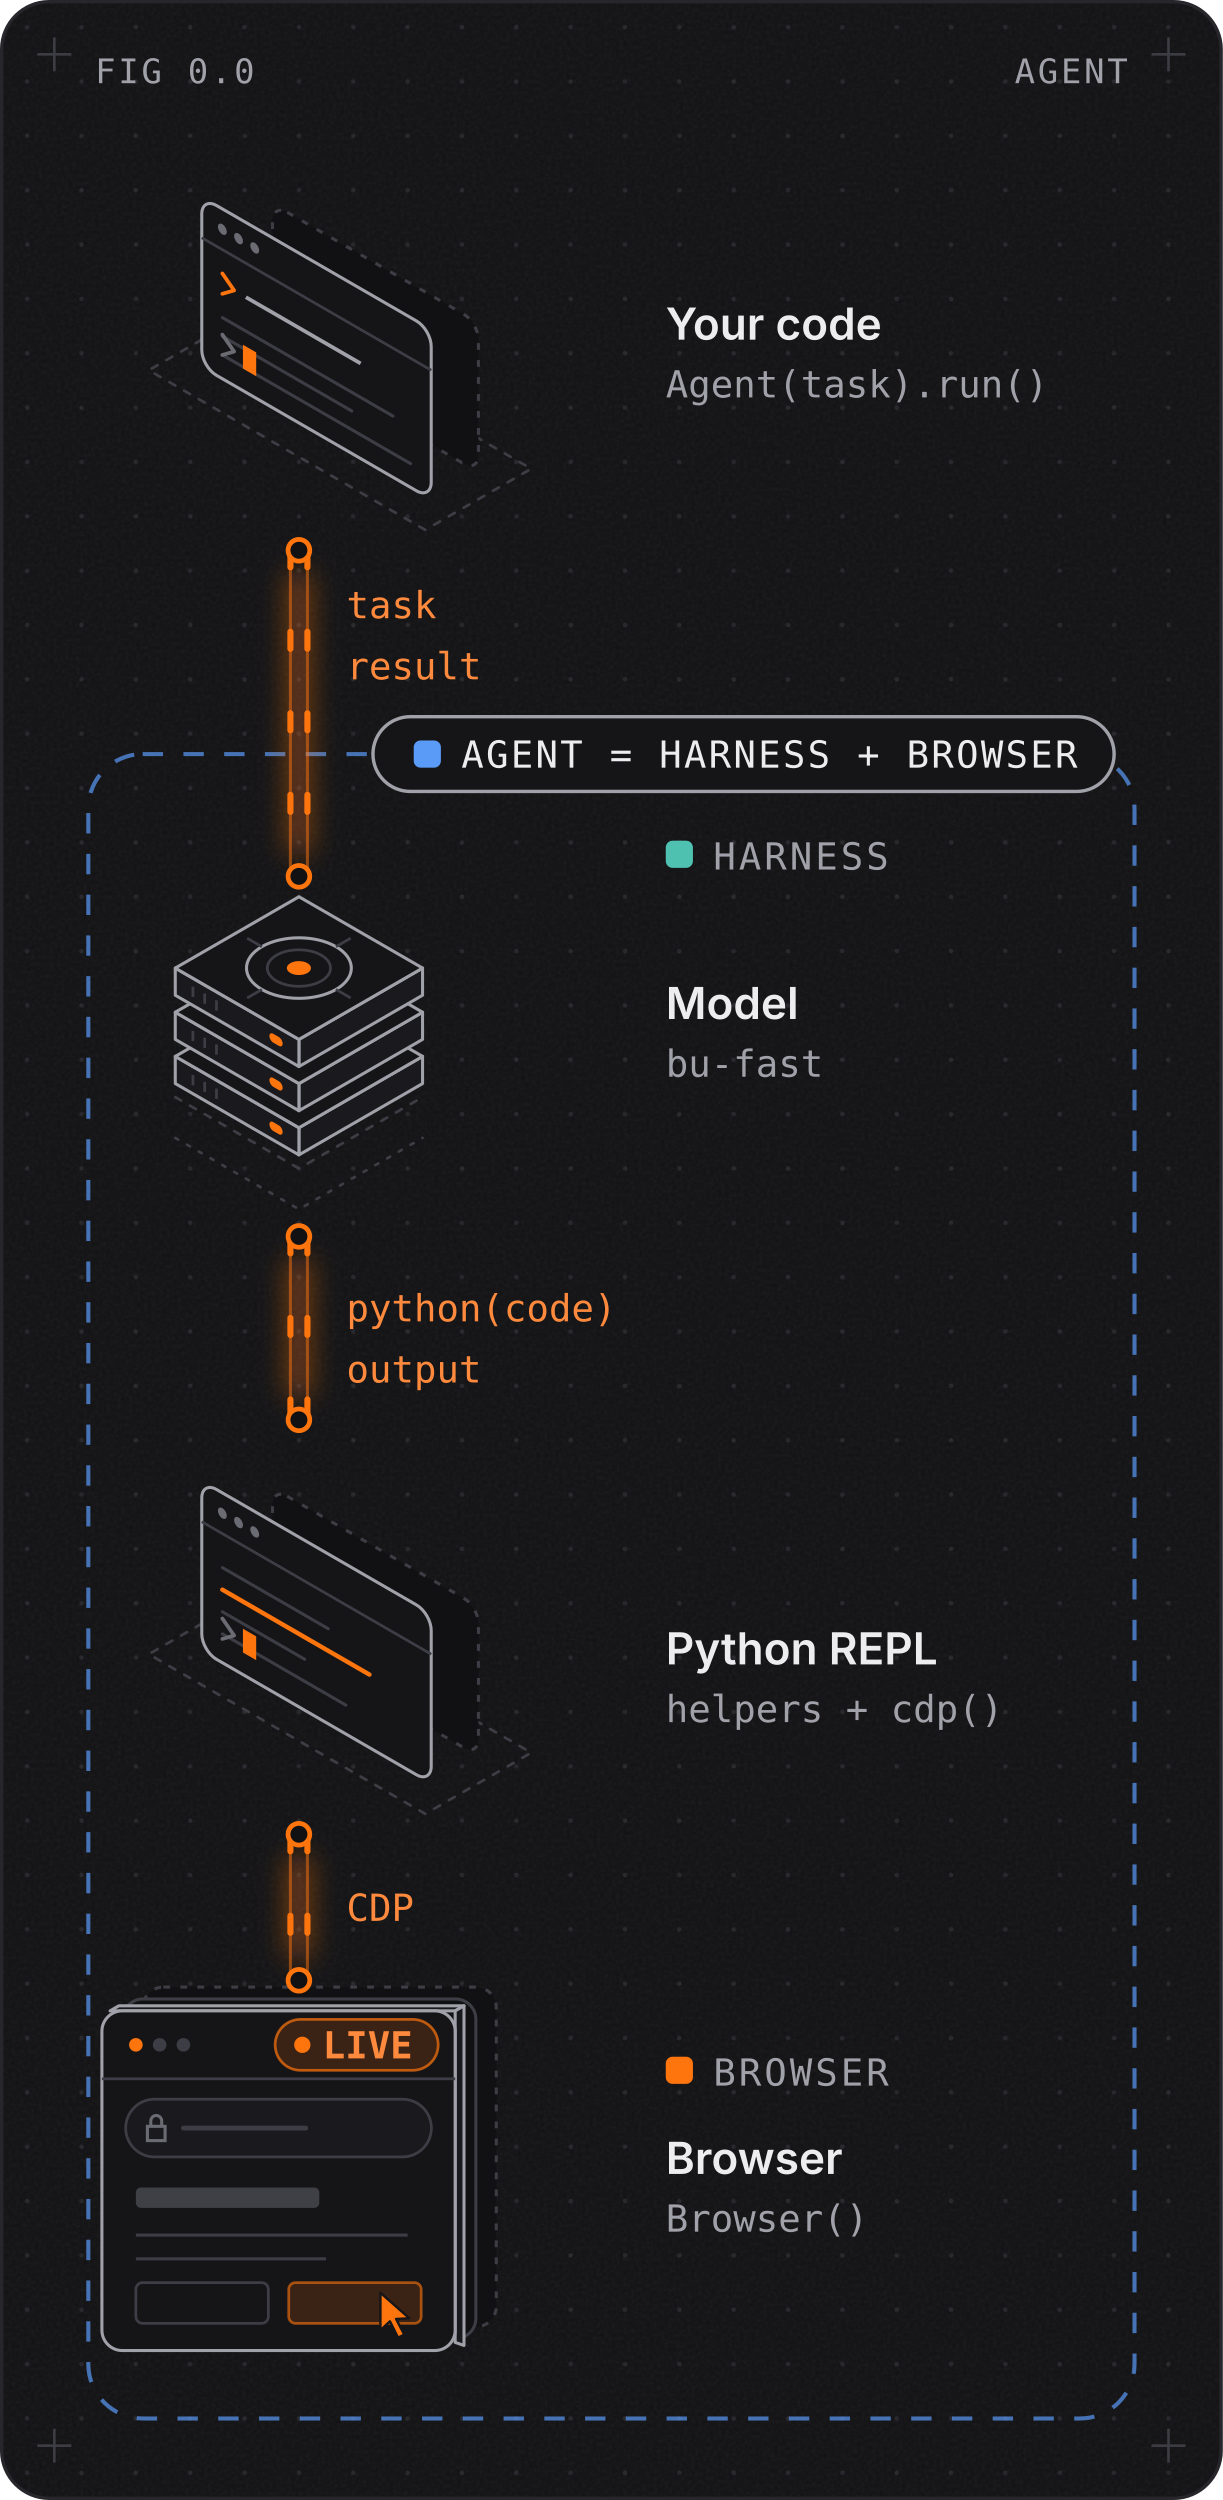
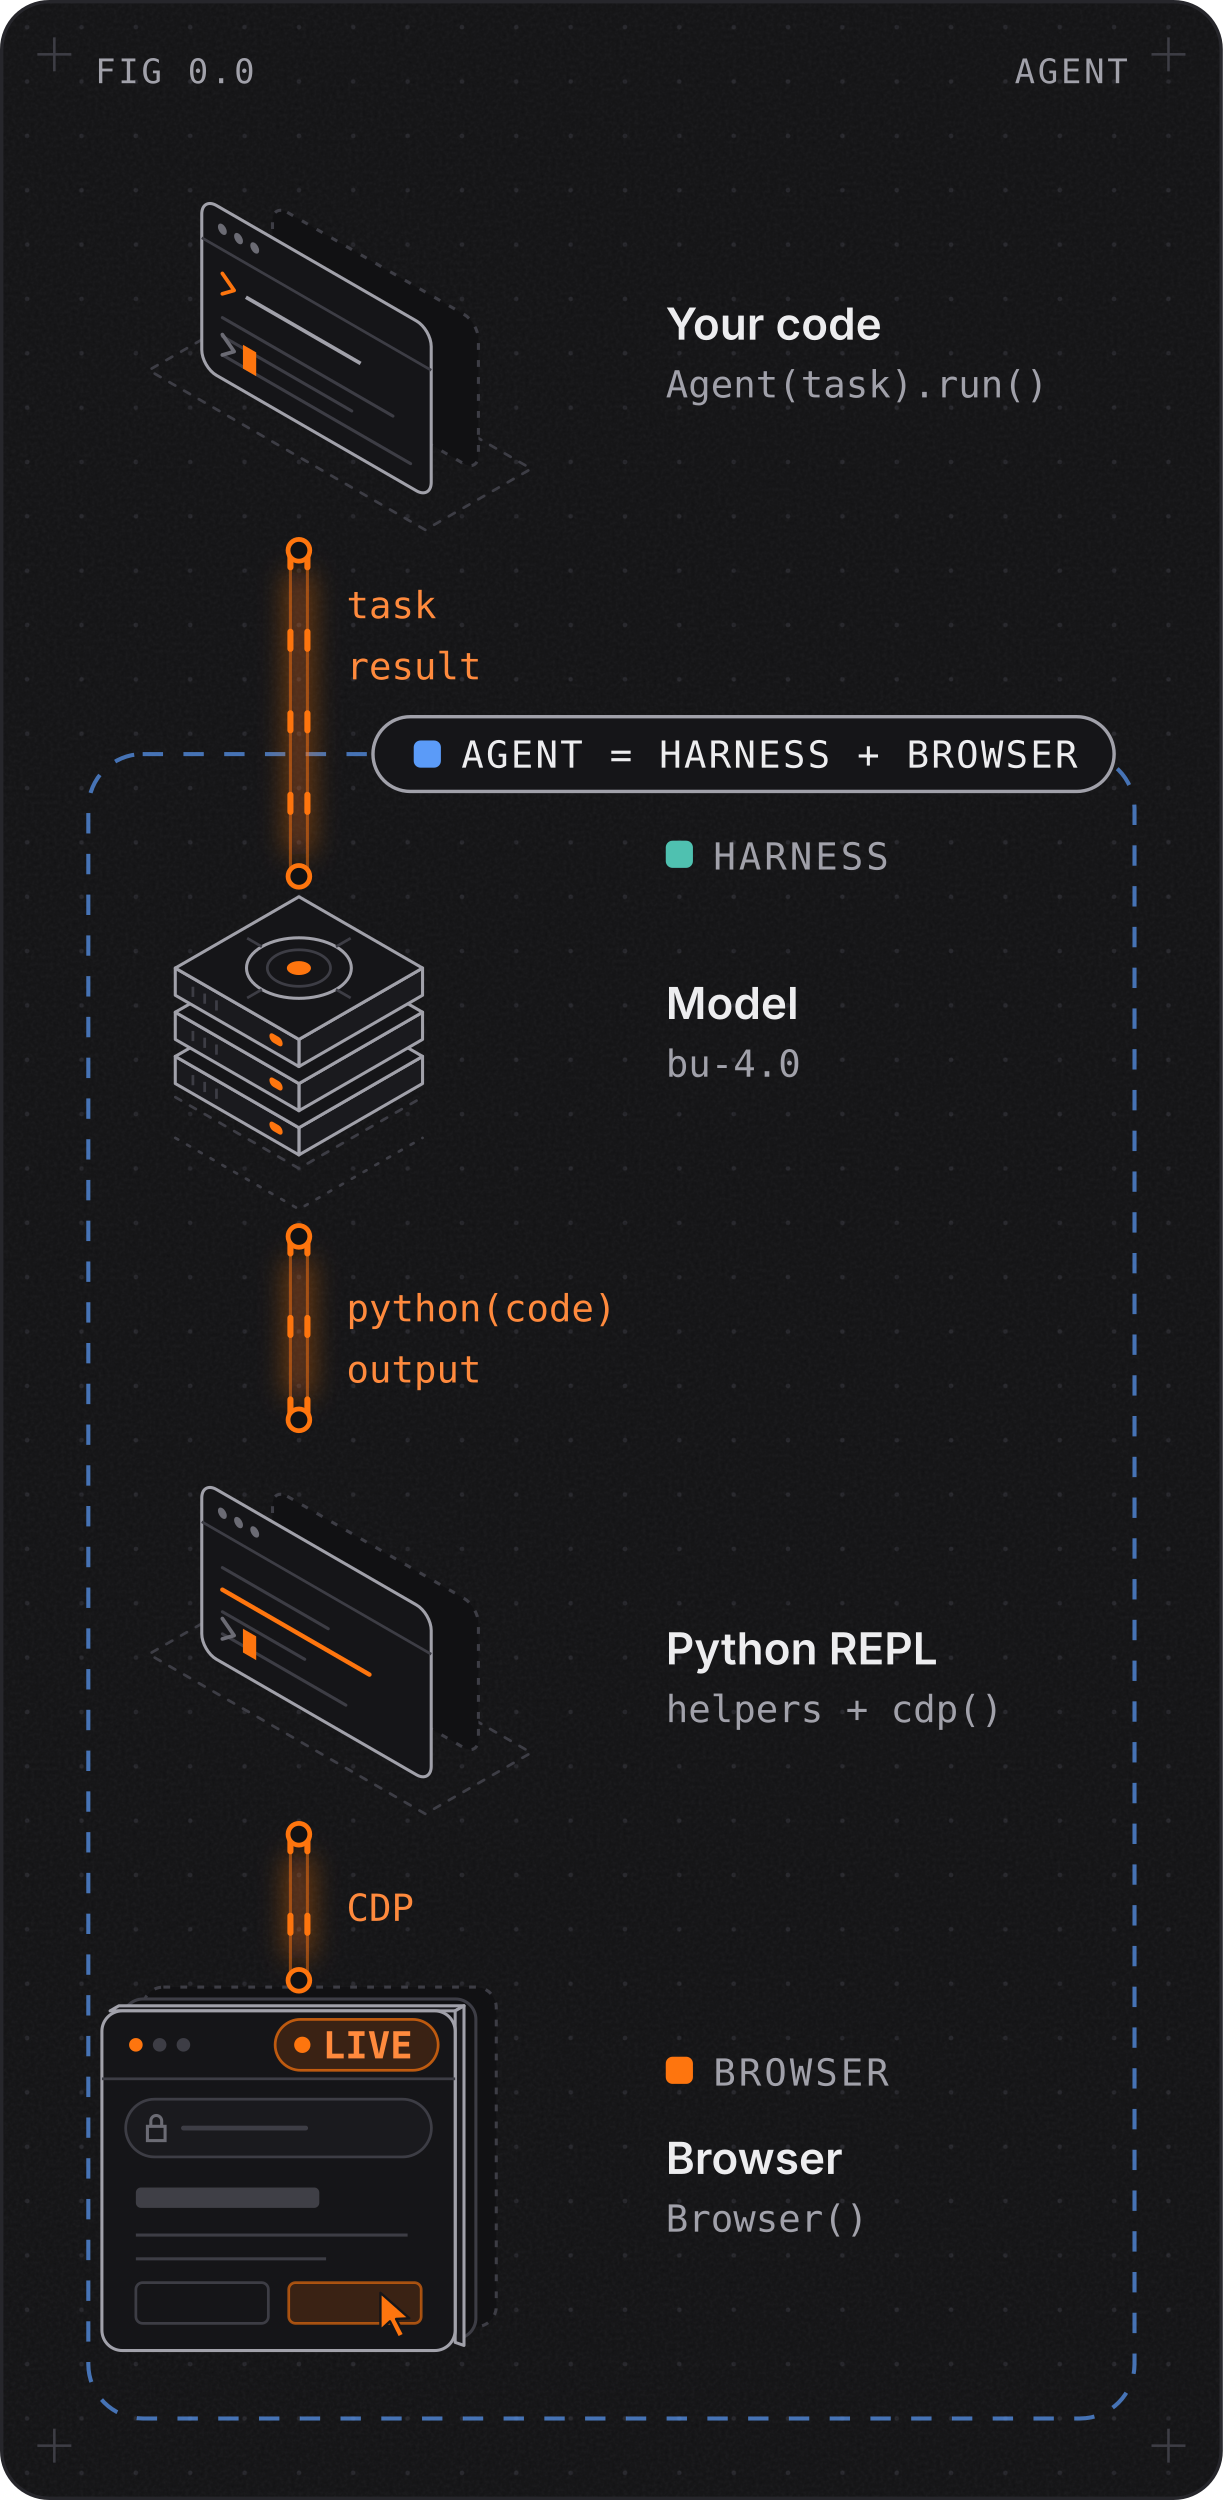
<svg xmlns="http://www.w3.org/2000/svg" viewBox="0 0 360 736" width="360" height="736" role="img" aria-labelledby="t d" fill="none">
  <style>.s{font-family:Geist, Inter, -apple-system, BlinkMacSystemFont, 'Segoe UI', Helvetica, Arial, sans-serif}.m{font-family:'Geist Mono', ui-monospace, SFMono-Regular, Menlo, monospace}text{font-kerning:normal}.m{font-variant-ligatures:none;font-feature-settings:'calt' 0}@keyframes fr{to{stroke-dashoffset:-24}}@keyframes fl{to{stroke-dashoffset:24}}@keyframes led{0%,100%{fill-opacity:1}50%{fill-opacity:.15}}@keyframes blink{0%,49%{fill-opacity:1}50%,100%{fill-opacity:0}}@keyframes live{0%,100%{fill-opacity:1}50%{fill-opacity:.25}}@media (prefers-reduced-motion:no-preference){.pkr{animation:fr 1s linear infinite}.pkl{animation:fl 1.5s linear infinite}.led{animation:led 2.4s ease-in-out infinite}.blink{animation:blink 1.1s steps(1) infinite}.live{animation:live 1.6s ease-in-out infinite}}</style>
  <defs>
    <pattern id="dots" width="16" height="16" patternUnits="userSpaceOnUse">
      <circle cx="8" cy="8" r="0.7" fill="#232328" />
    </pattern>
    <filter id="grain" x="0" y="0" width="100%" height="100%">
      <feTurbulence type="fractalNoise" baseFrequency="0.9" numOctaves="2" seed="7" stitchTiles="stitch" />
      <feColorMatrix values="0 0 0 0 0.5  0 0 0 0 0.5  0 0 0 0 0.5  0 0 0 0.07 0" />
    </filter>
    <clipPath id="card">
      <rect x="0.5" y="0.5" width="359" height="735" rx="14" />
    </clipPath>
    <marker id="ah" viewBox="0 0 10 10" refX="8.5" refY="5" markerWidth="7" markerHeight="7" orient="auto-start-reverse">
      <path d="M1 1.5 L9 5 L1 8.5" stroke="#A1A1AA" stroke-width="1.3" fill="none" stroke-linejoin="round" stroke-linecap="round" />
    </marker>
    <marker id="ah3" viewBox="0 0 10 10" refX="8.5" refY="5" markerWidth="7" markerHeight="7" orient="auto-start-reverse">
      <path d="M1 1.5 L9 5 L1 8.5" stroke="#6B6B74" stroke-width="1.3" fill="none" stroke-linejoin="round" stroke-linecap="round" />
    </marker>
    <marker id="aho" viewBox="0 0 10 10" refX="8.5" refY="5" markerWidth="7" markerHeight="7" orient="auto-start-reverse">
      <path d="M1 1.5 L9 5 L1 8.5" stroke="#FE750E" stroke-width="1.4" fill="none" stroke-linejoin="round" stroke-linecap="round" />
    </marker>
    <filter id="glow" filterUnits="userSpaceOnUse" x="0" y="0" width="360" height="736">
      <feGaussianBlur stdDeviation="4" />
    </filter>
  </defs>
  <rect x="0.5" y="0.5" width="359" height="735" rx="14" fill="#111113" />
  <g clip-path="url(#card)">
    <rect width="360" height="736" fill="url(#dots)" />
    <rect width="360" height="736" filter="url(#grain)" />
  </g>
  <rect x="0.5" y="0.5" width="359" height="735" rx="14" fill="none" stroke="#26262B" />
  <path d="M11 16h10M16 11v10" stroke="#3D3D45" stroke-width="0.75" />
  <path d="M339 16h10M344 11v10" stroke="#3D3D45" stroke-width="0.75" />
  <path d="M11 720h10M16 715v10" stroke="#3D3D45" stroke-width="0.75" />
  <path d="M339 720h10M344 715v10" stroke="#3D3D45" stroke-width="0.75" />
  <text x="28.0" y="24.5" font-size="10" fill="#A1A1AA" letter-spacing="0.08em" class="m">FIG 0.0</text>
  <text x="332.0" y="24.5" font-size="10" fill="#A1A1AA" text-anchor="end" letter-spacing="0.08em" class="m">AGENT</text>
  <rect x="26.0" y="222.0" width="308.0" height="490.0" rx="16" stroke="#5B9BF8" stroke-opacity=".7" stroke-width="1.2" stroke-dasharray="6 6" />
  <rect x="109.8" y="211.0" width="218.2" height="22" rx="11" fill="#151518" stroke="#A1A1AA" stroke-width="1" />
  <rect x="121.8" y="218.0" width="8" height="8" rx="2" fill="#5B9BF8" />
  <text x="135.8" y="226.0" font-size="11" fill="#EDEDEF" font-weight="500" letter-spacing="0.06em" class="m">AGENT = HARNESS + BROWSER</text>
  <polygon points="75.0,91.0 156.4,138.0 125.2,156.0 43.8,109.0" stroke="#3D3D45" stroke-width="0.8" stroke-dasharray="2 3" stroke-linejoin="round" stroke-linecap="round" />
  <g transform="matrix(0.866,0.5,0,1,73.3,100.0)">
    <rect x="8" y="-44" width="70" height="44" rx="5" fill="#111113" stroke="#3D3D45" stroke-width="0.9" stroke-dasharray="2 3" vector-effect="non-scaling-stroke" />
  </g>
  <g transform="matrix(0.866,0.5,0,1,59.4,108.0)">
    <rect x="0" y="-50" width="78" height="50" rx="5" fill="#151518" stroke="#A1A1AA" stroke-width="0.9" vector-effect="non-scaling-stroke" />
    <line x1="0" y1="-38" x2="78" y2="-38" stroke="#3D3D45" stroke-width="0.8" vector-effect="non-scaling-stroke" />
    <circle cx="7.0" cy="-44" r="1.5" fill="#6B6B74" />
    <circle cx="12.5" cy="-44" r="1.5" fill="#6B6B74" />
    <circle cx="18.0" cy="-44" r="1.5" fill="#6B6B74" />
    <path d="M7 -31 l4 3 l-4 3" stroke="#FE750E" stroke-width="1.1" stroke-linejoin="round" stroke-linecap="round" vector-effect="non-scaling-stroke" />
    <line x1="15" y1="-28" x2="54" y2="-28" stroke="#A1A1AA" stroke-width="1.1" vector-effect="non-scaling-stroke" />
    <line x1="7" y1="-18.0" x2="65" y2="-18.0" stroke="#3D3D45" stroke-width="0.9" stroke-linecap="round" vector-effect="non-scaling-stroke" />
    <line x1="7" y1="-12.5" x2="51" y2="-12.5" stroke="#3D3D45" stroke-width="0.9" stroke-linecap="round" vector-effect="non-scaling-stroke" />
    <line x1="7" y1="-7.0" x2="71" y2="-7.0" stroke="#3D3D45" stroke-width="0.9" stroke-linecap="round" vector-effect="non-scaling-stroke" />
    <path d="M7 -13 l4 3 l-4 3" stroke="#6B6B74" stroke-width="1.1" stroke-linejoin="round" stroke-linecap="round" vector-effect="non-scaling-stroke" />
    <rect class="blink" x="14" y="-13.5" width="4.5" height="7" fill="#FE750E" />
  </g>
  <text x="196.0" y="100.0" font-size="13" fill="#EDEDEF" font-weight="600" class="s">Your code</text>
  <text x="196.0" y="117.0" font-size="11" fill="#A1A1AA" class="m">Agent(task).run()</text>
  <polyline points="51.6,323.0 88.0,344.0 124.4,323.0" stroke="#3D3D45" stroke-width="0.8" stroke-dasharray="2 3" stroke-linejoin="round" stroke-linecap="round" />
  <polyline points="51.6,335.0 88.0,356.0 124.4,335.0" stroke="#3D3D45" stroke-width="0.8" stroke-dasharray="1 3" stroke-linejoin="round" stroke-linecap="round" />
  <polygon points="124.4,311.0 88.0,332.0 88.0,340.0 124.4,319.0" fill="#1A1A1E" stroke="#A1A1AA" stroke-width="0.9" stroke-linejoin="round" stroke-linecap="round" />
  <polygon points="51.6,311.0 88.0,332.0 88.0,340.0 51.6,319.0" fill="#1A1A1E" stroke="#A1A1AA" stroke-width="0.9" stroke-linejoin="round" stroke-linecap="round" />
  <polygon points="88.0,290.0 124.4,311.0 88.0,332.0 51.6,311.0" fill="#151518" stroke="#A1A1AA" stroke-width="0.9" stroke-linejoin="round" stroke-linecap="round" />
  <g transform="matrix(0.866,0.5,0,1,51.6,319.0)">
    <line x1="6" y1="-5.5" x2="6" y2="-2.5" stroke="#3D3D45" stroke-width="0.8" vector-effect="non-scaling-stroke" />
    <line x1="10" y1="-5.5" x2="10" y2="-2.5" stroke="#3D3D45" stroke-width="0.8" vector-effect="non-scaling-stroke" />
    <line x1="14" y1="-5.5" x2="14" y2="-2.5" stroke="#3D3D45" stroke-width="0.8" vector-effect="non-scaling-stroke" />
    <rect class="led" style="animation-delay:0.0s" x="32" y="-5.3" width="4.5" height="2.6" rx="1.3" fill="#FE750E" />
  </g>
  <polygon points="124.4,298.0 88.0,319.0 88.0,327.0 124.4,306.0" fill="#1A1A1E" stroke="#A1A1AA" stroke-width="0.9" stroke-linejoin="round" stroke-linecap="round" />
  <polygon points="51.6,298.0 88.0,319.0 88.0,327.0 51.6,306.0" fill="#1A1A1E" stroke="#A1A1AA" stroke-width="0.9" stroke-linejoin="round" stroke-linecap="round" />
  <polygon points="88.0,277.0 124.4,298.0 88.0,319.0 51.6,298.0" fill="#151518" stroke="#A1A1AA" stroke-width="0.9" stroke-linejoin="round" stroke-linecap="round" />
  <g transform="matrix(0.866,0.5,0,1,51.6,306.0)">
    <line x1="6" y1="-5.5" x2="6" y2="-2.5" stroke="#3D3D45" stroke-width="0.8" vector-effect="non-scaling-stroke" />
    <line x1="10" y1="-5.5" x2="10" y2="-2.5" stroke="#3D3D45" stroke-width="0.8" vector-effect="non-scaling-stroke" />
    <line x1="14" y1="-5.5" x2="14" y2="-2.5" stroke="#3D3D45" stroke-width="0.8" vector-effect="non-scaling-stroke" />
    <rect class="led" style="animation-delay:-0.8s" x="32" y="-5.3" width="4.5" height="2.6" rx="1.3" fill="#FE750E" />
  </g>
  <polygon points="124.4,285.0 88.0,306.0 88.0,314.0 124.4,293.0" fill="#1A1A1E" stroke="#A1A1AA" stroke-width="0.9" stroke-linejoin="round" stroke-linecap="round" />
  <polygon points="51.6,285.0 88.0,306.0 88.0,314.0 51.6,293.0" fill="#1A1A1E" stroke="#A1A1AA" stroke-width="0.9" stroke-linejoin="round" stroke-linecap="round" />
  <polygon points="88.0,264.0 124.4,285.0 88.0,306.0 51.6,285.0" fill="#151518" stroke="#A1A1AA" stroke-width="0.9" stroke-linejoin="round" stroke-linecap="round" />
  <g transform="matrix(0.866,0.5,0,1,51.6,293.0)">
    <line x1="6" y1="-5.5" x2="6" y2="-2.5" stroke="#3D3D45" stroke-width="0.8" vector-effect="non-scaling-stroke" />
    <line x1="10" y1="-5.5" x2="10" y2="-2.5" stroke="#3D3D45" stroke-width="0.8" vector-effect="non-scaling-stroke" />
    <line x1="14" y1="-5.5" x2="14" y2="-2.5" stroke="#3D3D45" stroke-width="0.8" vector-effect="non-scaling-stroke" />
    <rect class="led" style="animation-delay:-1.6s" x="32" y="-5.3" width="4.5" height="2.6" rx="1.3" fill="#FE750E" />
  </g>
  <g transform="matrix(0.866,0.5,-0.866,0.5,88.0,264.0)">
    <circle cx="21.0" cy="21.0" r="12.6" stroke="#A1A1AA" stroke-width="0.9" vector-effect="non-scaling-stroke" />
    <circle cx="21.0" cy="21.0" r="7.6" stroke="#3D3D45" stroke-width="0.8" vector-effect="non-scaling-stroke" />
    <circle cx="21.0" cy="21.0" r="2.9" fill="#FE750E" />
    <line x1="33.6" y1="21.0" x2="38.6" y2="21.0" stroke="#3D3D45" stroke-width="0.8" vector-effect="non-scaling-stroke" />
    <line x1="21.0" y1="33.6" x2="21.0" y2="38.6" stroke="#3D3D45" stroke-width="0.8" vector-effect="non-scaling-stroke" />
    <line x1="8.4" y1="21.0" x2="3.4" y2="21.0" stroke="#3D3D45" stroke-width="0.8" vector-effect="non-scaling-stroke" />
    <line x1="21.0" y1="8.4" x2="21.0" y2="3.4" stroke="#3D3D45" stroke-width="0.8" vector-effect="non-scaling-stroke" />
  </g>
  <polygon points="75.0,469.0 156.4,516.0 125.2,534.0 43.8,487.0" stroke="#3D3D45" stroke-width="0.8" stroke-dasharray="2 3" stroke-linejoin="round" stroke-linecap="round" />
  <g transform="matrix(0.866,0.5,0,1,73.3,478.0)">
    <rect x="8" y="-44" width="70" height="44" rx="5" fill="#111113" stroke="#3D3D45" stroke-width="0.9" stroke-dasharray="2 3" vector-effect="non-scaling-stroke" />
  </g>
  <g transform="matrix(0.866,0.5,0,1,59.4,486.0)">
    <rect x="0" y="-50" width="78" height="50" rx="5" fill="#151518" stroke="#A1A1AA" stroke-width="0.9" vector-effect="non-scaling-stroke" />
    <line x1="0" y1="-38" x2="78" y2="-38" stroke="#3D3D45" stroke-width="0.8" vector-effect="non-scaling-stroke" />
    <circle cx="7.0" cy="-44" r="1.5" fill="#6B6B74" />
    <circle cx="12.5" cy="-44" r="1.5" fill="#6B6B74" />
    <circle cx="18.0" cy="-44" r="1.5" fill="#6B6B74" />
    <line x1="7" y1="-28.0" x2="43" y2="-28.0" stroke="#3D3D45" stroke-width="0.9" stroke-linecap="round" vector-effect="non-scaling-stroke" />
    <line x1="7" y1="-21.5" x2="57" y2="-21.5" stroke="#FE750E" stroke-width="1.3" stroke-linecap="round" vector-effect="non-scaling-stroke" />
    <line x1="7" y1="-15.0" x2="35" y2="-15.0" stroke="#3D3D45" stroke-width="0.9" stroke-linecap="round" vector-effect="non-scaling-stroke" />
    <line x1="7" y1="-8.5" x2="49" y2="-8.5" stroke="#3D3D45" stroke-width="0.9" stroke-linecap="round" vector-effect="non-scaling-stroke" />
    <path d="M7 -13 l4 3 l-4 3" stroke="#6B6B74" stroke-width="1.1" stroke-linejoin="round" stroke-linecap="round" vector-effect="non-scaling-stroke" />
    <rect class="blink" x="14" y="-13.5" width="4.5" height="7" fill="#FE750E" />
  </g>
  <rect x="42.1" y="585.0" width="104" height="100" rx="6" fill="#111113" stroke="#3D3D45" stroke-width="0.9" stroke-dasharray="2 3" />
  <rect x="36.1" y="588.5" width="104" height="100" rx="6" fill="#111113" stroke="#3D3D45" stroke-width="0.9" />
  <polygon points="32.4,592.0 134.0,592.0 136.6,590.5 35.0,590.5" fill="#1A1A1E" stroke="#A1A1AA" stroke-width="0.9" stroke-linejoin="round" stroke-linecap="round" />
  <polygon points="134.0,592.0 136.6,590.5 136.6,690.5 134.0,689.6" fill="#1A1A1E" stroke="#A1A1AA" stroke-width="0.9" stroke-linejoin="round" stroke-linecap="round" />
  <rect x="30.0" y="592" width="104" height="100" rx="6" fill="#151518" stroke="#A1A1AA" stroke-width="0.9" />
  <line x1="30.0" y1="612" x2="134.0" y2="612" stroke="#3D3D45" stroke-width="0.8" />
  <circle cx="40.0" cy="602.0" r="2" fill="#FE750E" />
  <circle cx="47.0" cy="602.0" r="2" fill="#3D3D45" />
  <circle cx="54.0" cy="602.0" r="2" fill="#3D3D45" />
  <rect x="81.0" y="594.5" width="48" height="15" rx="7.5" fill="#3A2214" stroke="#FE750E" stroke-width="0.8" stroke-opacity=".7" />
  <circle class="live" cx="89.0" cy="602" r="2.4" fill="#FE750E" />
  <text x="95.0" y="606.0" font-size="11" fill="#FF8A3D" font-weight="600" class="m">LIVE</text>
  <rect x="37.0" y="618" width="90" height="17" rx="8.5" fill="#1A1A1E" stroke="#3D3D45" stroke-width="0.8" />
  <path d="M43.4 626.0h5.2v4.2h-5.2zM44.4 626.0v-1.6a1.6 1.6 0 0 1 3.2 0v1.6" stroke="#6B6B74" stroke-width="0.9" />
  <line x1="54.0" y1="626.5" x2="90.0" y2="626.5" stroke="#3D3D45" stroke-width="1.4" stroke-linecap="round" />
  <rect x="40.0" y="644" width="54" height="6" rx="1.5" fill="#6B6B74" fill-opacity=".5" />
  <line x1="40.0" y1="658" x2="120.0" y2="658" stroke="#3D3D45" stroke-width="0.9" />
  <line x1="40.0" y1="665" x2="96.0" y2="665" stroke="#3D3D45" stroke-width="0.9" />
  <rect x="40.0" y="672" width="39.0" height="12" rx="2" stroke="#3D3D45" stroke-width="0.8" />
  <rect x="85.0" y="672" width="39.0" height="12" rx="2" fill="#3A2214" stroke="#FE750E" stroke-width="0.8" stroke-opacity=".6" />
  <path d="M112.0 675 l0 11 l2.8 -2.6 l2.4 4.8 l1.8 -0.9 l-2.4 -4.6 l3.9 -0.2z" fill="#FE750E" stroke="#151518" stroke-width="0.7" stroke-linejoin="round" />
  <rect x="85.0" y="168.0" width="6" height="84.0" rx="3" fill="#FE750E" fill-opacity="0.5" filter="url(#glow)" />
  <line x1="85.5" y1="162.0" x2="85.5" y2="258.0" stroke="#FE750E" stroke-width="0.9" stroke-opacity=".5" />
  <line class="pkr" x1="85.5" y1="162.0" x2="85.5" y2="258.0" stroke="#FE750E" stroke-width="1.8" stroke-linecap="round" stroke-dasharray="5 19" />
  <line x1="90.5" y1="162.0" x2="90.5" y2="258.0" stroke="#FE750E" stroke-width="0.9" stroke-opacity=".5" />
  <line class="pkl" x1="90.5" y1="162.0" x2="90.5" y2="258.0" stroke="#FE750E" stroke-width="1.8" stroke-linecap="round" stroke-dasharray="5 19" />
  <circle cx="88.0" cy="162.0" r="3.2" fill="#111113" stroke="#FE750E" stroke-width="1.4" />
  <circle cx="88.0" cy="258.0" r="3.2" fill="#111113" stroke="#FE750E" stroke-width="1.4" />
  <text x="102.0" y="182.0" font-size="11" fill="#FF8A3D" font-weight="500" class="m">task</text>
  <text x="102.0" y="200.0" font-size="11" fill="#FF8A3D" class="m">result</text>
  <rect x="196.0" y="247.5" width="8" height="8" rx="2" fill="#4FC1B0" />
  <text x="210.0" y="256.0" font-size="11" fill="#A1A1AA" font-weight="500" letter-spacing="0.08em" class="m">HARNESS</text>
  <text x="196.0" y="300.0" font-size="13" fill="#EDEDEF" font-weight="600" class="s">Model</text>
-   <text x="196.0" y="317.0" font-size="11" fill="#A1A1AA" class="m">bu-fast</text>
+   <text x="196.0" y="317.0" font-size="11" fill="#A1A1AA" class="m">bu-4.0</text>
  <rect x="85.0" y="370.0" width="6" height="42.0" rx="3" fill="#FE750E" fill-opacity="0.5" filter="url(#glow)" />
  <line x1="85.5" y1="364.0" x2="85.5" y2="418.0" stroke="#FE750E" stroke-width="0.9" stroke-opacity=".5" />
  <line class="pkr" x1="85.5" y1="364.0" x2="85.5" y2="418.0" stroke="#FE750E" stroke-width="1.8" stroke-linecap="round" stroke-dasharray="5 19" />
  <line x1="90.5" y1="364.0" x2="90.5" y2="418.0" stroke="#FE750E" stroke-width="0.9" stroke-opacity=".5" />
  <line class="pkl" x1="90.5" y1="364.0" x2="90.5" y2="418.0" stroke="#FE750E" stroke-width="1.8" stroke-linecap="round" stroke-dasharray="5 19" />
  <circle cx="88.0" cy="364.0" r="3.2" fill="#111113" stroke="#FE750E" stroke-width="1.4" />
  <circle cx="88.0" cy="418.0" r="3.2" fill="#111113" stroke="#FE750E" stroke-width="1.4" />
  <text x="102.0" y="389.0" font-size="11" fill="#FF8A3D" font-weight="500" class="m">python(code)</text>
  <text x="102.0" y="407.0" font-size="11" fill="#FF8A3D" class="m">output</text>
  <text x="196.0" y="490.0" font-size="13" fill="#EDEDEF" font-weight="600" class="s">Python REPL</text>
  <text x="196.0" y="507.0" font-size="11" fill="#A1A1AA" class="m">helpers + cdp()</text>
  <rect x="85.0" y="546.0" width="6" height="31.0" rx="3" fill="#FE750E" fill-opacity="0.5" filter="url(#glow)" />
  <line x1="85.5" y1="540.0" x2="85.5" y2="583.0" stroke="#FE750E" stroke-width="0.9" stroke-opacity=".5" />
  <line class="pkr" x1="85.5" y1="540.0" x2="85.5" y2="583.0" stroke="#FE750E" stroke-width="1.8" stroke-linecap="round" stroke-dasharray="5 19" />
  <line x1="90.5" y1="540.0" x2="90.5" y2="583.0" stroke="#FE750E" stroke-width="0.9" stroke-opacity=".5" />
  <line class="pkl" x1="90.5" y1="540.0" x2="90.5" y2="583.0" stroke="#FE750E" stroke-width="1.8" stroke-linecap="round" stroke-dasharray="5 19" />
  <circle cx="88.0" cy="540.0" r="3.2" fill="#111113" stroke="#FE750E" stroke-width="1.4" />
  <circle cx="88.0" cy="583.0" r="3.2" fill="#111113" stroke="#FE750E" stroke-width="1.4" />
  <text x="102.0" y="565.5" font-size="11" fill="#FF8A3D" font-weight="500" class="m">CDP</text>
  <rect x="196.0" y="605.5" width="8" height="8" rx="2" fill="#FE750E" />
  <text x="210.0" y="614.0" font-size="11" fill="#A1A1AA" font-weight="500" letter-spacing="0.08em" class="m">BROWSER</text>
  <text x="196.0" y="640.0" font-size="13" fill="#EDEDEF" font-weight="600" class="s">Browser</text>
  <text x="196.0" y="657.0" font-size="11" fill="#A1A1AA" class="m">Browser()</text>
</svg>
